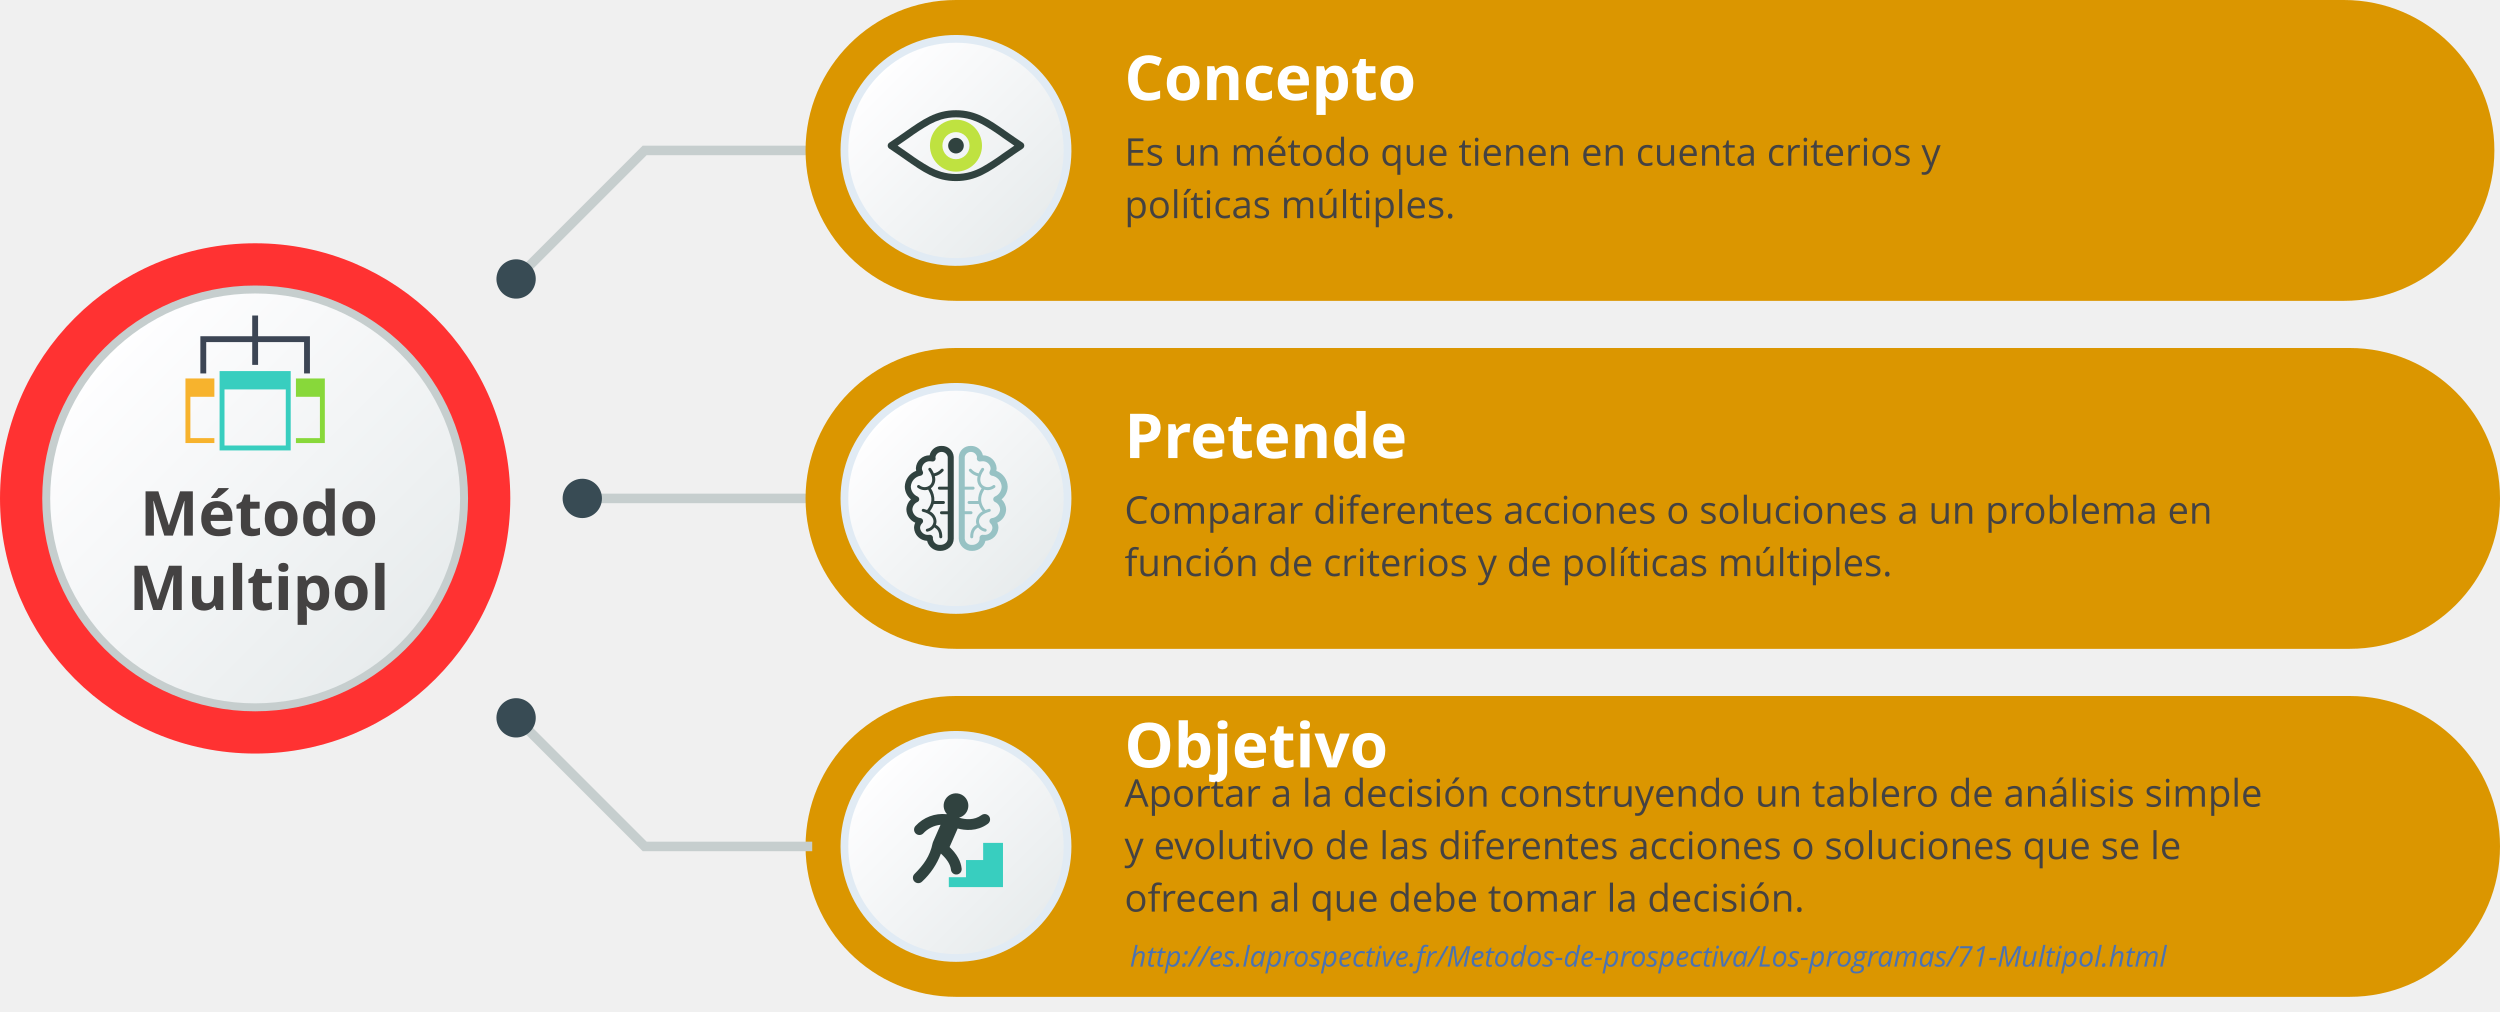
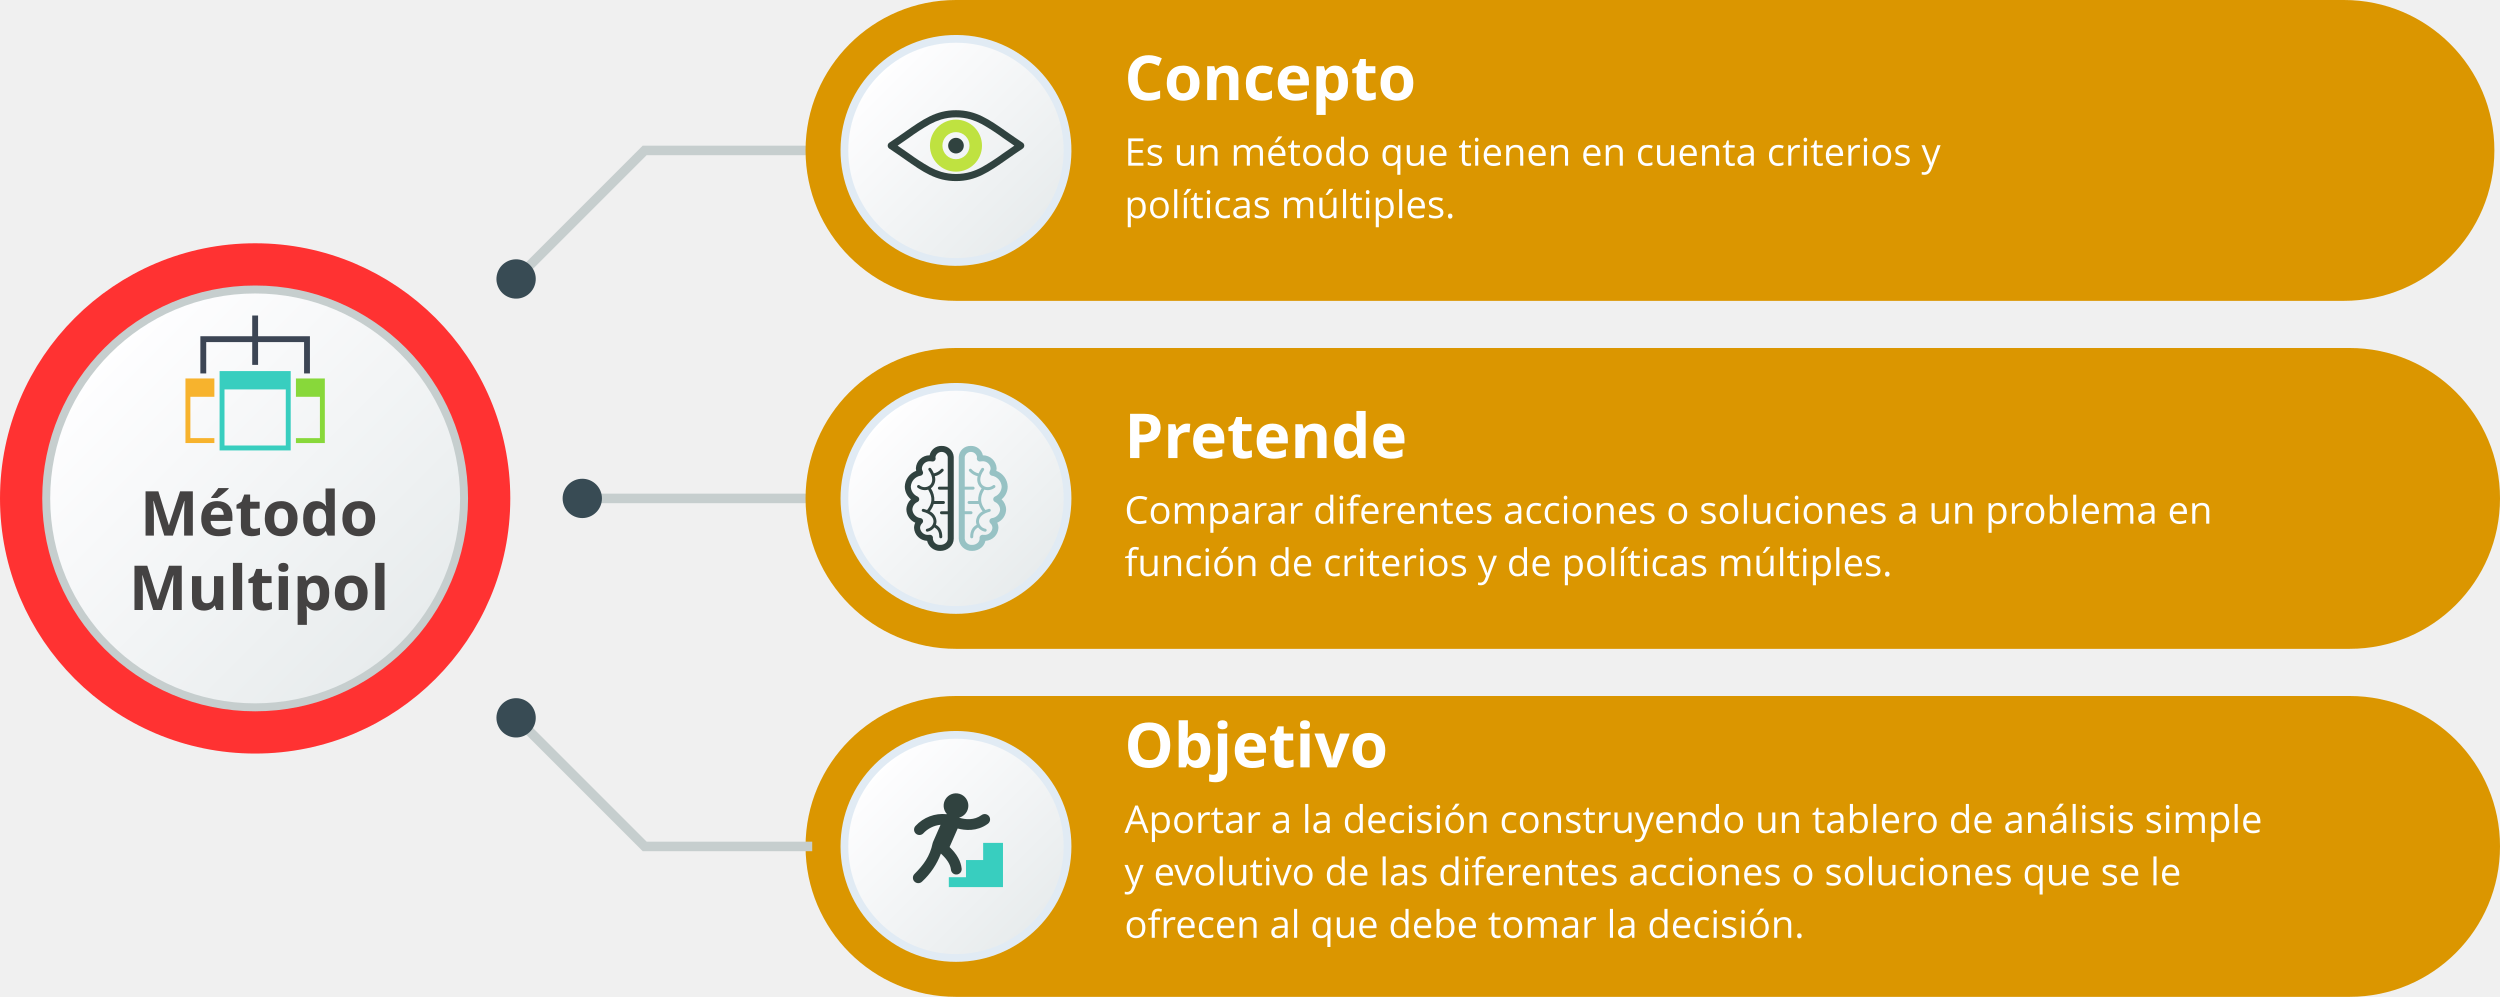
- <svg xmlns="http://www.w3.org/2000/svg" width="1048.429" height="424.362" viewBox="0 0 1048.429 424.362">
+ <svg xmlns="http://www.w3.org/2000/svg" width="1048.429" height="418.044" viewBox="0 0 1048.429 418.044">
  <defs>
    <linearGradient id="linear-gradient" x1="0.854" y1="0.854" x2="0.146" y2="0.146" gradientUnits="objectBoundingBox">
      <stop offset="0" stop-color="#e8eced" />
      <stop offset="0.953" stop-color="#fdfdfe" />
      <stop offset="1" stop-color="#fff" />
    </linearGradient>
  </defs>
-   <g id="Grupo_115" data-name="Grupo 115" transform="translate(-198.051 -10458.919)">
-     <path id="Trazado_1" data-name="Trazado 1" d="M1183.4,10750.8H598.961a63.083,63.083,0,0,0,0,126.167H1183.4a63.083,63.083,0,0,0,0-126.167Z" fill="#db9600" />
-     <g id="Grupo_1" data-name="Grupo 1">
+   <g id="Grupo_104" data-name="Grupo 104" transform="translate(-168.051 -10379.919)">
+     <path id="Trazado_1" data-name="Trazado 1" d="M1183.4,10750.8H598.961a63.083,63.083,0,0,0,0,126.167H1183.4a63.083,63.083,0,0,0,0-126.167Z" transform="translate(-30 -79)" fill="#db9600" />
+     <g id="Grupo_1" data-name="Grupo 1" transform="translate(-30 -79)">
      <path id="Trazado_2" data-name="Trazado 2" d="M538.67,10815.88H467.577l-.586-.586-53.917-53.917,2.828-2.828,53.917,53.917-1.414-.586H538.67Z" fill="#c6cece" />
      <rect id="Rectángulo_10" data-name="Rectángulo 10" width="96.427" height="4" transform="translate(442.242 10665.94)" fill="#c6cece" />
      <path id="Trazado_3" data-name="Trazado 3" d="M538.67,10520H467.577l-.586.586-53.917,53.916,2.828,2.828,53.917-53.916-1.414.586H538.67Z" fill="#c6cece" />
    </g>
-     <text id="http:_es.laprospective.fr_Metodos-de-prospectiva_Los-programas_71-Multipol.html" data-name="http://es.laprospective.fr/Metodos-de-prospectiva/Los-programas/71-Multipol.html" transform="translate(671.911 10851.281)" fill="#4a72b2" font-size="12" font-family="OpenSans-Italic, Open Sans" font-style="italic">
-       <tspan x="0" y="13">http://es.laprospective.fr/Metodos-de-prospectiva/Los-programas/71-Multipol.html</tspan>
-     </text>
-     <circle id="Elipse_23" data-name="Elipse 23" cx="107.001" cy="107.001" r="107.001" transform="translate(198.051 10560.939)" fill="#ff3232" />
-     <path id="Trazado_166" data-name="Trazado 166" d="M215.765,10667.941a89.286,89.286,0,1,1,89.289,89.282A89.285,89.285,0,0,1,215.765,10667.941Z" fill="#c6cece" />
-     <path id="Trazado_167" data-name="Trazado 167" d="M219.107,10667.941a85.945,85.945,0,1,1,85.947,85.942A85.944,85.944,0,0,1,219.107,10667.941Z" fill="url(#linear-gradient)" />
-     <circle id="Elipse_24" data-name="Elipse 24" cx="48.413" cy="48.413" r="48.413" transform="translate(550.548 10765.466)" fill="#e1ebf4" />
-     <path id="Trazado_168" data-name="Trazado 168" d="M553.8,10813.879a45.159,45.159,0,1,1,45.159,45.158A45.158,45.158,0,0,1,553.8,10813.879Z" fill="url(#linear-gradient)" />
-     <path id="Trazado_169" data-name="Trazado 169" d="M1183.4,10604.857H598.961a63.083,63.083,0,0,0,0,126.167H1183.4a63.083,63.083,0,0,0,0-126.167Z" fill="#db9600" />
-     <path id="Trazado_170" data-name="Trazado 170" d="M550.548,10667.94a48.413,48.413,0,1,1,48.413,48.412A48.413,48.413,0,0,1,550.548,10667.94Z" fill="#e1ebf4" />
-     <path id="Trazado_171" data-name="Trazado 171" d="M553.8,10667.94a45.159,45.159,0,1,1,45.159,45.157A45.158,45.158,0,0,1,553.8,10667.94Z" fill="url(#linear-gradient)" />
-     <path id="Trazado_172" data-name="Trazado 172" d="M1181.041,10458.919H598.961a63.083,63.083,0,0,0,0,126.166h582.08a63.083,63.083,0,0,0,0-126.166Z" fill="#db9600" />
-     <circle id="Elipse_25" data-name="Elipse 25" cx="48.413" cy="48.413" r="48.413" transform="translate(550.162 10570.024) rotate(-89.541)" fill="#e1ebf4" />
-     <path id="Trazado_173" data-name="Trazado 173" d="M553.8,10522a45.159,45.159,0,1,1,45.159,45.158A45.158,45.158,0,0,1,553.8,10522Z" fill="url(#linear-gradient)" />
-     <path id="Trazado_174" data-name="Trazado 174" d="M434,10667.941a8.245,8.245,0,1,1,8.244,8.243A8.245,8.245,0,0,1,434,10667.941Z" fill="#384b54" />
-     <path id="Trazado_175" data-name="Trazado 175" d="M407.736,10580.647a8.245,8.245,0,1,1,11.482,2.023A8.244,8.244,0,0,1,407.736,10580.647Z" fill="#384b54" />
-     <path id="Trazado_176" data-name="Trazado 176" d="M407.736,10755.234a8.245,8.245,0,1,0,11.482-2.024A8.244,8.244,0,0,0,407.736,10755.234Z" fill="#384b54" />
-     <g id="Grupo_100" data-name="Grupo 100">
+     <circle id="Elipse_23" data-name="Elipse 23" cx="107.001" cy="107.001" r="107.001" transform="translate(168.051 10481.939)" fill="#ff3232" />
+     <path id="Trazado_166" data-name="Trazado 166" d="M215.765,10667.941a89.286,89.286,0,1,1,89.289,89.282A89.285,89.285,0,0,1,215.765,10667.941Z" transform="translate(-30 -79)" fill="#c6cece" />
+     <path id="Trazado_167" data-name="Trazado 167" d="M219.107,10667.941a85.945,85.945,0,1,1,85.947,85.942A85.944,85.944,0,0,1,219.107,10667.941Z" transform="translate(-30 -79)" fill="url(#linear-gradient)" />
+     <circle id="Elipse_24" data-name="Elipse 24" cx="48.413" cy="48.413" r="48.413" transform="translate(520.548 10686.466)" fill="#e1ebf4" />
+     <path id="Trazado_168" data-name="Trazado 168" d="M553.8,10813.879a45.159,45.159,0,1,1,45.159,45.158A45.158,45.158,0,0,1,553.8,10813.879Z" transform="translate(-30 -79)" fill="url(#linear-gradient)" />
+     <path id="Trazado_169" data-name="Trazado 169" d="M1183.4,10604.857H598.961a63.083,63.083,0,0,0,0,126.167H1183.4a63.083,63.083,0,0,0,0-126.167Z" transform="translate(-30 -79)" fill="#db9600" />
+     <path id="Trazado_170" data-name="Trazado 170" d="M550.548,10667.94a48.413,48.413,0,1,1,48.413,48.412A48.413,48.413,0,0,1,550.548,10667.94Z" transform="translate(-30 -79)" fill="#e1ebf4" />
+     <path id="Trazado_171" data-name="Trazado 171" d="M553.8,10667.94a45.159,45.159,0,1,1,45.159,45.157A45.158,45.158,0,0,1,553.8,10667.94Z" transform="translate(-30 -79)" fill="url(#linear-gradient)" />
+     <path id="Trazado_172" data-name="Trazado 172" d="M1181.041,10458.919H598.961a63.083,63.083,0,0,0,0,126.166h582.08a63.083,63.083,0,0,0,0-126.166Z" transform="translate(-30 -79)" fill="#db9600" />
+     <circle id="Elipse_25" data-name="Elipse 25" cx="48.413" cy="48.413" r="48.413" transform="translate(520.162 10491.024) rotate(-89.541)" fill="#e1ebf4" />
+     <path id="Trazado_173" data-name="Trazado 173" d="M553.8,10522a45.159,45.159,0,1,1,45.159,45.158A45.158,45.158,0,0,1,553.8,10522Z" transform="translate(-30 -79)" fill="url(#linear-gradient)" />
+     <path id="Trazado_174" data-name="Trazado 174" d="M434,10667.941a8.245,8.245,0,1,1,8.244,8.243A8.245,8.245,0,0,1,434,10667.941Z" transform="translate(-30 -79)" fill="#384b54" />
+     <path id="Trazado_175" data-name="Trazado 175" d="M407.736,10580.647a8.245,8.245,0,1,1,11.482,2.023A8.244,8.244,0,0,1,407.736,10580.647Z" transform="translate(-30 -79)" fill="#384b54" />
+     <path id="Trazado_176" data-name="Trazado 176" d="M407.736,10755.234a8.245,8.245,0,1,0,11.482-2.024A8.244,8.244,0,0,0,407.736,10755.234Z" transform="translate(-30 -79)" fill="#384b54" />
+     <g id="Grupo_100" data-name="Grupo 100" transform="translate(-30 -79)">
      <path id="Trazado_177" data-name="Trazado 177" d="M290.14,10614.538v33.279h29.825v-33.279Zm27.759,31.213H292.2v-23.522H317.9Z" fill="#38cebf" />
      <path id="Trazado_178" data-name="Trazado 178" d="M322.152,10617.631v7.69h10.062v17.331H322.152v2.065H334.28v-27.087Z" fill="#88d83a" />
      <path id="Trazado_179" data-name="Trazado 179" d="M275.825,10644.718h12.128v-2.065H277.89v-17.331h10.063v-7.69H275.825Z" fill="#f7b32d" />
      <path id="Trazado_180" data-name="Trazado 180" d="M325.571,10615.53h2.457v-15.605H306.28v-8.687h-2.457v8.687H282.076v15.605h2.457v-13.148h19.29v9.555h2.457v-9.555h19.291Z" fill="#3c4554" />
    </g>
-     <g id="Grupo_101" data-name="Grupo 101">
+     <g id="Grupo_101" data-name="Grupo 101" transform="translate(-30 -79)">
      <path id="Trazado_181" data-name="Trazado 181" d="M599.331,10825.658a2.259,2.259,0,0,0,2.009-2.481c-.329-3.121-1.989-6.082-5.064-9.046l3.4-7.767c2.919.788,8.029,1.395,12.626-1.949a2.258,2.258,0,1,0-2.655-3.652c-3.02,2.2-6.659,1.926-9.409,1.057a5.181,5.181,0,1,0-5.087-1.52c-.043.019-.085.043-.127.064a15.462,15.462,0,0,0-13.02,4.918,2.258,2.258,0,0,0,3.193,3.192,11.4,11.4,0,0,1,7.3-3.664l-3.179,7.256a2.206,2.206,0,0,0-.143.452c-1.135,5.537-3.865,9.17-7.616,12.921a2.257,2.257,0,1,0,3.192,3.192,30.442,30.442,0,0,0,7.885-11.737c2.6,2.363,3.989,4.576,4.218,6.756A2.26,2.26,0,0,0,599.331,10825.658Z" fill="#30423f" />
      <path id="Trazado_182" data-name="Trazado 182" d="M610.358,10812.4v7.2h-7.2v7.2h-7.2v4.144h22.716V10812.4Z" fill="#38cebf" />
    </g>
-     <g id="Grupo_102" data-name="Grupo 102">
+     <g id="Grupo_102" data-name="Grupo 102" transform="translate(-30 -79)">
      <path id="Trazado_183" data-name="Trazado 183" d="M626.925,10518.757c-2.422-1.6-4.622-3.139-6.565-4.5-7.554-5.292-13.012-9.118-21.4-9.118s-13.846,3.826-21.4,9.118c-1.942,1.362-4.143,2.905-6.566,4.5a1.491,1.491,0,0,0,0,2.489c2.423,1.6,4.625,3.14,6.568,4.5,7.554,5.293,13.011,9.117,21.4,9.117s13.844-3.824,21.4-9.117c1.943-1.362,4.145-2.905,6.568-4.5a1.49,1.49,0,0,0,0-2.489Zm-8.277,4.55a88.347,88.347,0,0,1-8.854,5.732,24.477,24.477,0,0,1-4.622,1.943,21.86,21.86,0,0,1-12.425,0,25.953,25.953,0,0,1-4.621-1.943,88.336,88.336,0,0,1-8.853-5.732c-1.452-1.016-3.048-2.136-4.778-3.3,1.728-1.17,3.325-2.289,4.775-3.3a88.4,88.4,0,0,1,8.856-5.734,27.161,27.161,0,0,1,4.621-1.942,21.837,21.837,0,0,1,12.425,0,27.671,27.671,0,0,1,4.622,1.942,88.515,88.515,0,0,1,8.856,5.734c1.45,1.015,3.046,2.134,4.775,3.3C621.7,10521.171,620.1,10522.291,618.648,10523.307Zm-19.687-6.589a3.283,3.283,0,1,0,3.283,3.284A3.283,3.283,0,0,0,598.961,10516.718Z" fill="#30423f" />
      <path id="Trazado_184" data-name="Trazado 184" d="M598.961,10509.088A10.913,10.913,0,1,0,609.873,10520,10.914,10.914,0,0,0,598.961,10509.088Zm0,16.6a5.685,5.685,0,1,1,5.684-5.684A5.685,5.685,0,0,1,598.961,10525.686Z" fill="#bfe240" />
    </g>
-     <g id="Grupo_103" data-name="Grupo 103">
+     <g id="Grupo_103" data-name="Grupo 103" transform="translate(-30 -79)">
      <path id="Trazado_185" data-name="Trazado 185" d="M620.651,10663.015a7.28,7.28,0,0,0-4.767-6.642,4.985,4.985,0,0,0,.124-1.064,5.739,5.739,0,0,0-5.766-5.45,4.972,4.972,0,0,0-5.027-3.934,4.887,4.887,0,0,0-5.092,4.64v34.273a5.4,5.4,0,0,0,5.634,5.117,5.918,5.918,0,0,0,3.927-1.445,4.929,4.929,0,0,0,1.616-2.776,5.712,5.712,0,0,0,5.467-5.437,4.994,4.994,0,0,0-.506-2.177,6.177,6.177,0,0,0,3.73-5.512,5.876,5.876,0,0,0-1.909-4.27A6.965,6.965,0,0,0,620.651,10663.015Zm-6.632,13.192a1.26,1.26,0,0,0-.65,2.152,2.686,2.686,0,0,1,.878,1.937,3.267,3.267,0,0,1-3.507,2.944,4.718,4.718,0,0,1-.486-.033,1.259,1.259,0,0,0-1.4,1.392,2.213,2.213,0,0,1,.013.239,2.378,2.378,0,0,1-.853,1.783,3.4,3.4,0,0,1-2.261.813,2.892,2.892,0,0,1-3.114-2.6v-10.262h2.627a.629.629,0,1,0,0-1.259h-2.627v-9.051h3.505a.63.63,0,1,0,0-1.26h-3.505v-12.442a2.62,2.62,0,0,1,5.144,0,1.667,1.667,0,0,1-.042.37,1.26,1.26,0,0,0,1.464,1.506,4.159,4.159,0,0,1,.773-.074,3.266,3.266,0,0,1,3.507,2.942,2.524,2.524,0,0,1-.337,1.246,1.258,1.258,0,0,0,.82,1.849,4.969,4.969,0,0,1,4.159,4.611,4.721,4.721,0,0,1-2.83,4.147,1.259,1.259,0,0,0-.006,2.263,3.636,3.636,0,0,1,2.175,3.183A3.9,3.9,0,0,1,614.019,10676.207Zm-3.18-11.943a4.929,4.929,0,0,0,4.407-.815.63.63,0,1,0-.738-1.022,3.4,3.4,0,0,1-4.456-.081c-1.092-1.091-1.5-3.3.613-6.236a.629.629,0,1,0-1.02-.737,10.632,10.632,0,0,0-1.181,2.062,5.5,5.5,0,0,1-3.043-1.78.63.63,0,0,0-.89.891,6.7,6.7,0,0,0,3.531,2.094,4.744,4.744,0,0,0,1.1,4.6,4.11,4.11,0,0,0,.55.461,8.825,8.825,0,0,0-1.448,5.317h-3.81a.63.63,0,0,0,0,1.261h4.062a9.445,9.445,0,0,0,1.615,3.069,4.961,4.961,0,0,0-2.782,4.277,4.143,4.143,0,0,0,.265,1.383c-1.4.788-2.683,2.087-2.683,5.038a.63.63,0,0,0,1.26,0c0-2.209.8-3.231,2.041-3.937a4.857,4.857,0,0,0,2.865,1.792.63.63,0,0,0,.263-1.231,3.292,3.292,0,0,1-2.751-3.059c-.024-1.864,1.644-3.382,4.46-4.06a.629.629,0,1,0-.294-1.224,11.109,11.109,0,0,0-1.481.465c-3.063-3.848-1.522-6.625-.482-8.478C610.823,10664.295,610.83,10664.281,610.839,10664.264Z" fill="#97c2c4" />
      <path id="Trazado_186" data-name="Trazado 186" d="M592.727,10655.652a5.5,5.5,0,0,1-3.042,1.78,10.685,10.685,0,0,0-1.181-2.062.63.63,0,1,0-1.021.737c2.117,2.935,1.705,5.146.612,6.236a3.4,3.4,0,0,1-4.456.081.63.63,0,0,0-.737,1.022,4.928,4.928,0,0,0,4.407.815l.026.048c1.039,1.853,2.581,4.63-.483,8.478a10.863,10.863,0,0,0-1.48-.465.629.629,0,1,0-.293,1.224c2.815.678,4.482,2.2,4.46,4.06a3.292,3.292,0,0,1-2.753,3.059.63.63,0,0,0,.265,1.231,4.855,4.855,0,0,0,2.863-1.792c1.242.706,2.042,1.729,2.042,3.938a.63.63,0,0,0,1.26,0c0-2.951-1.28-4.25-2.682-5.038a4.092,4.092,0,0,0,.263-1.383,4.962,4.962,0,0,0-2.781-4.277,9.464,9.464,0,0,0,1.615-3.069H593.7a.63.63,0,0,0,0-1.261h-3.813a8.8,8.8,0,0,0-1.448-5.317,4.261,4.261,0,0,0,.552-.461,4.749,4.749,0,0,0,1.1-4.6,6.7,6.7,0,0,0,3.532-2.094.63.63,0,0,0-.891-.891Zm.206-9.728a4.97,4.97,0,0,0-5.026,3.934,5.741,5.741,0,0,0-5.767,5.45,4.989,4.989,0,0,0,.124,1.064,7.279,7.279,0,0,0-4.766,6.642,6.97,6.97,0,0,0,2.567,5.323,5.877,5.877,0,0,0-1.906,4.27,6.172,6.172,0,0,0,3.729,5.512,4.968,4.968,0,0,0-.508,2.177,5.713,5.713,0,0,0,5.468,5.438,5.516,5.516,0,0,0,5.543,4.222,5.914,5.914,0,0,0,3.926-1.445,4.858,4.858,0,0,0,1.707-3.672v-34.273A4.885,4.885,0,0,0,592.933,10645.925Zm2.572,17.082H592a.63.63,0,0,0,0,1.26h3.506v9.051h-2.627a.629.629,0,1,0,0,1.259h2.627v10.262a2.375,2.375,0,0,1-.854,1.783,3.4,3.4,0,0,1-2.26.813,2.893,2.893,0,0,1-3.114-2.6,2.229,2.229,0,0,1,.013-.239,1.259,1.259,0,0,0-1.4-1.392,4.7,4.7,0,0,1-.486.033,3.266,3.266,0,0,1-3.507-2.944,2.683,2.683,0,0,1,.879-1.937,1.26,1.26,0,0,0-.65-2.152,3.9,3.9,0,0,1-3.453-3.6,3.639,3.639,0,0,1,2.175-3.183,1.259,1.259,0,0,0,0-2.263,4.719,4.719,0,0,1-2.83-4.147,4.969,4.969,0,0,1,4.159-4.611,1.261,1.261,0,0,0,.819-1.849,2.514,2.514,0,0,1-.337-1.246,3.266,3.266,0,0,1,3.507-2.942,4.167,4.167,0,0,1,.773.074,1.259,1.259,0,0,0,1.463-1.506,1.725,1.725,0,0,1-.04-.37,2.62,2.62,0,0,1,5.143,0Z" fill="#30423f" />
    </g>
-     <text id="Concepto" transform="translate(669.622 10475.886)" fill="#fff" font-size="26" font-family="Montserrat-SemiBold, Montserrat" font-weight="600">
+     <text id="Concepto" transform="translate(639.622 10396.886)" fill="#fff" font-size="26" font-family="Montserrat-SemiBold, Montserrat" font-weight="600">
      <tspan x="0" y="25">Concepto</tspan>
    </text>
-     <text id="Método_Multipol" data-name="Método Multipol" transform="translate(244.075 10658.524)" fill="#444242" font-size="26" font-family="Montserrat-Bold, Montserrat" font-weight="700">
+     <text id="Método_Multipol" data-name="Método Multipol" transform="translate(214.075 10579.524)" fill="#444242" font-size="26" font-family="Montserrat-Bold, Montserrat" font-weight="700">
      <tspan x="12.677" y="25">Método </tspan>
      <tspan x="8.023" y="56.2">Multipol</tspan>
    </text>
-     <text id="Es_un_método_que_tienen_en_cuenta_criterios_y_políticas_múltiples._" data-name="Es un método que tienen en cuenta criterios y políticas múltiples.             " transform="translate(669.622 10511.385)" fill="#444242" font-size="16" font-family="OpenSans, Open Sans">
+     <text id="Es_un_método_que_tienen_en_cuenta_criterios_y_políticas_múltiples._" data-name="Es un método que tienen en cuenta criterios y políticas múltiples.             " transform="translate(639.622 10432.385)" fill="#fff" font-size="16" font-family="OpenSans, Open Sans">
      <tspan x="0" y="17">Es un método que tienen en cuenta criterios y </tspan>
      <tspan x="0" y="39">políticas múltiples.</tspan>
    </text>
-     <text id="Pretende" transform="translate(669.622 10626.019)" fill="#fff" font-size="26" font-family="Montserrat-SemiBold, Montserrat" font-weight="600">
+     <text id="Pretende" transform="translate(639.622 10547.019)" fill="#fff" font-size="26" font-family="Montserrat-SemiBold, Montserrat" font-weight="600">
      <tspan x="0" y="25">Pretende</tspan>
    </text>
-     <text id="Comparar_diferentes_acciones_o_soluciones_a_un_problema_en_función_de_criterios_y_de_políticas_múltiples._" data-name="Comparar diferentes acciones o soluciones a un problema en función de criterios y de políticas múltiples.             " transform="translate(669.622 10661.518)" fill="#444242" font-size="16" font-family="OpenSans, Open Sans">
+     <text id="Comparar_diferentes_acciones_o_soluciones_a_un_problema_en_función_de_criterios_y_de_políticas_múltiples." data-name="Comparar diferentes acciones o soluciones a un problema en función de criterios y de políticas múltiples." transform="translate(639.622 10582.518)" fill="#fff" font-size="16" font-family="OpenSans, Open Sans">
      <tspan x="0" y="17">Comparar diferentes acciones o soluciones a un problema en </tspan>
      <tspan x="0" y="39">función de criterios y de políticas múltiples.</tspan>
-       <tspan x="0" y="61" />
    </text>
-     <text id="Objetivo" transform="translate(669.622 10755.736)" fill="#fff" font-size="26" font-family="Montserrat-SemiBold, Montserrat" font-weight="600">
+     <text id="Objetivo" transform="translate(639.622 10676.736)" fill="#fff" font-size="26" font-family="Montserrat-SemiBold, Montserrat" font-weight="600">
      <tspan x="0" y="25">Objetivo</tspan>
    </text>
-     <text id="Aportar_a_la_decisión_construyendo_un_tablero_de_análisis_simple_y_evolutivo_de_las_diferentes_acciones_o_soluciones_que_se_le_ofrecen_al_que_debe_tomar_la_decisión._" data-name="Aportar a la decisión construyendo un tablero de análisis simple y evolutivo de las diferentes acciones o soluciones que se le ofrecen al que debe tomar la decisión.              " transform="translate(669.622 10780.216)" fill="#444242" font-size="16" font-family="OpenSans, Open Sans">
+     <text id="Aportar_a_la_decisión_construyendo_un_tablero_de_análisis_simple_y_evolutivo_de_las_diferentes_acciones_o_soluciones_que_se_le_ofrecen_al_que_debe_tomar_la_decisión._" data-name="Aportar a la decisión construyendo un tablero de análisis simple y evolutivo de las diferentes acciones o soluciones que se le ofrecen al que debe tomar la decisión. " transform="translate(639.622 10712.216)" fill="#fff" font-size="16" font-family="OpenSans, Open Sans">
      <tspan x="0" y="17">Aportar a la decisión construyendo un tablero de análisis simple </tspan>
      <tspan x="0" y="39">y evolutivo de las diferentes acciones o soluciones que se le </tspan>
      <tspan x="0" y="61">ofrecen al que debe tomar la decisión. </tspan>
    </text>
  </g>
</svg>
